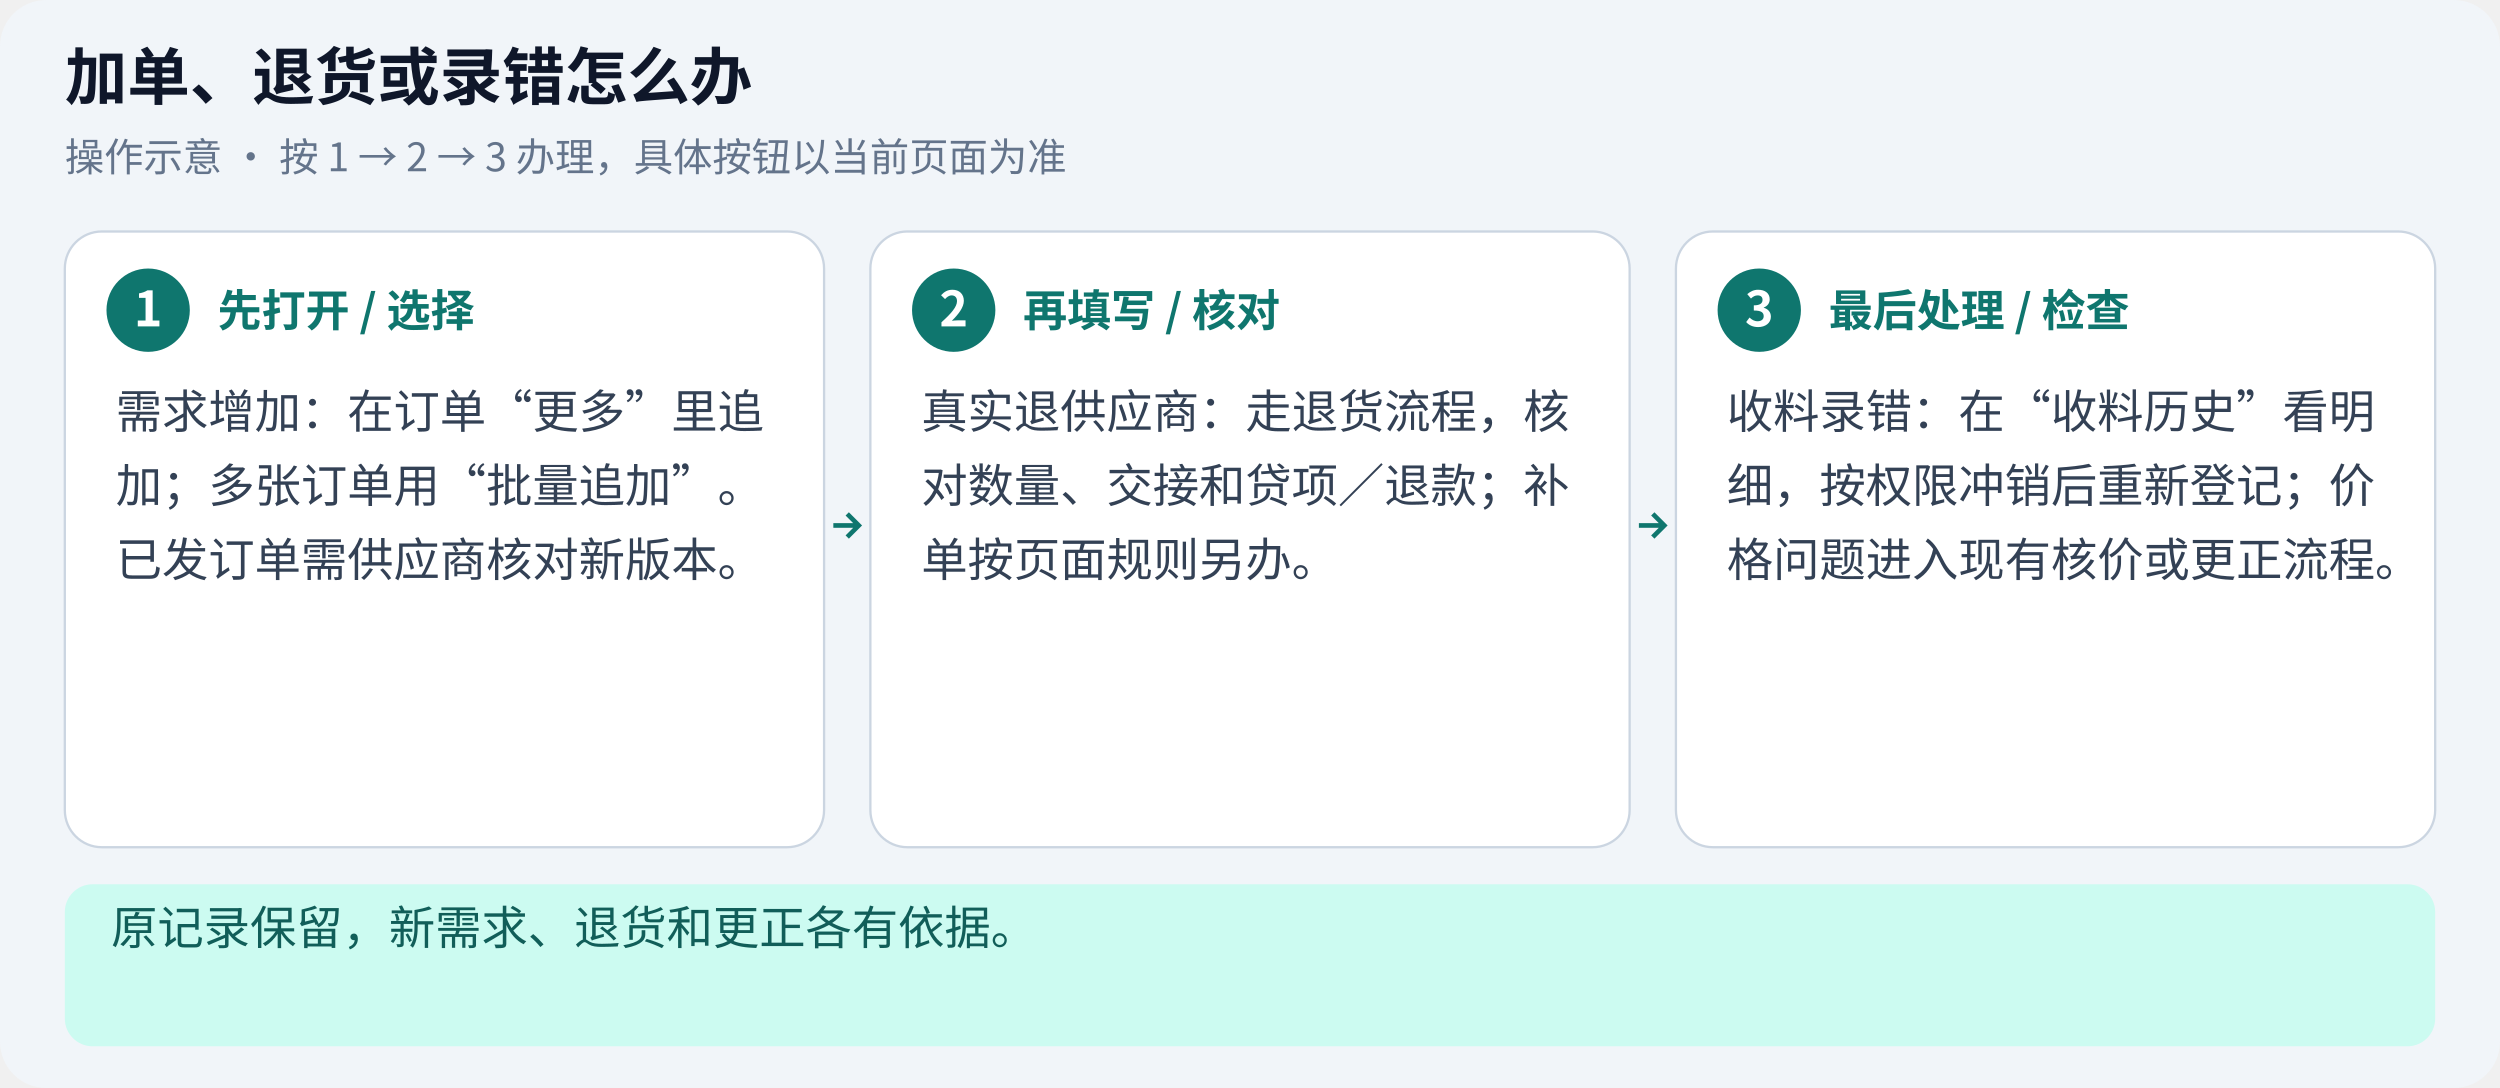
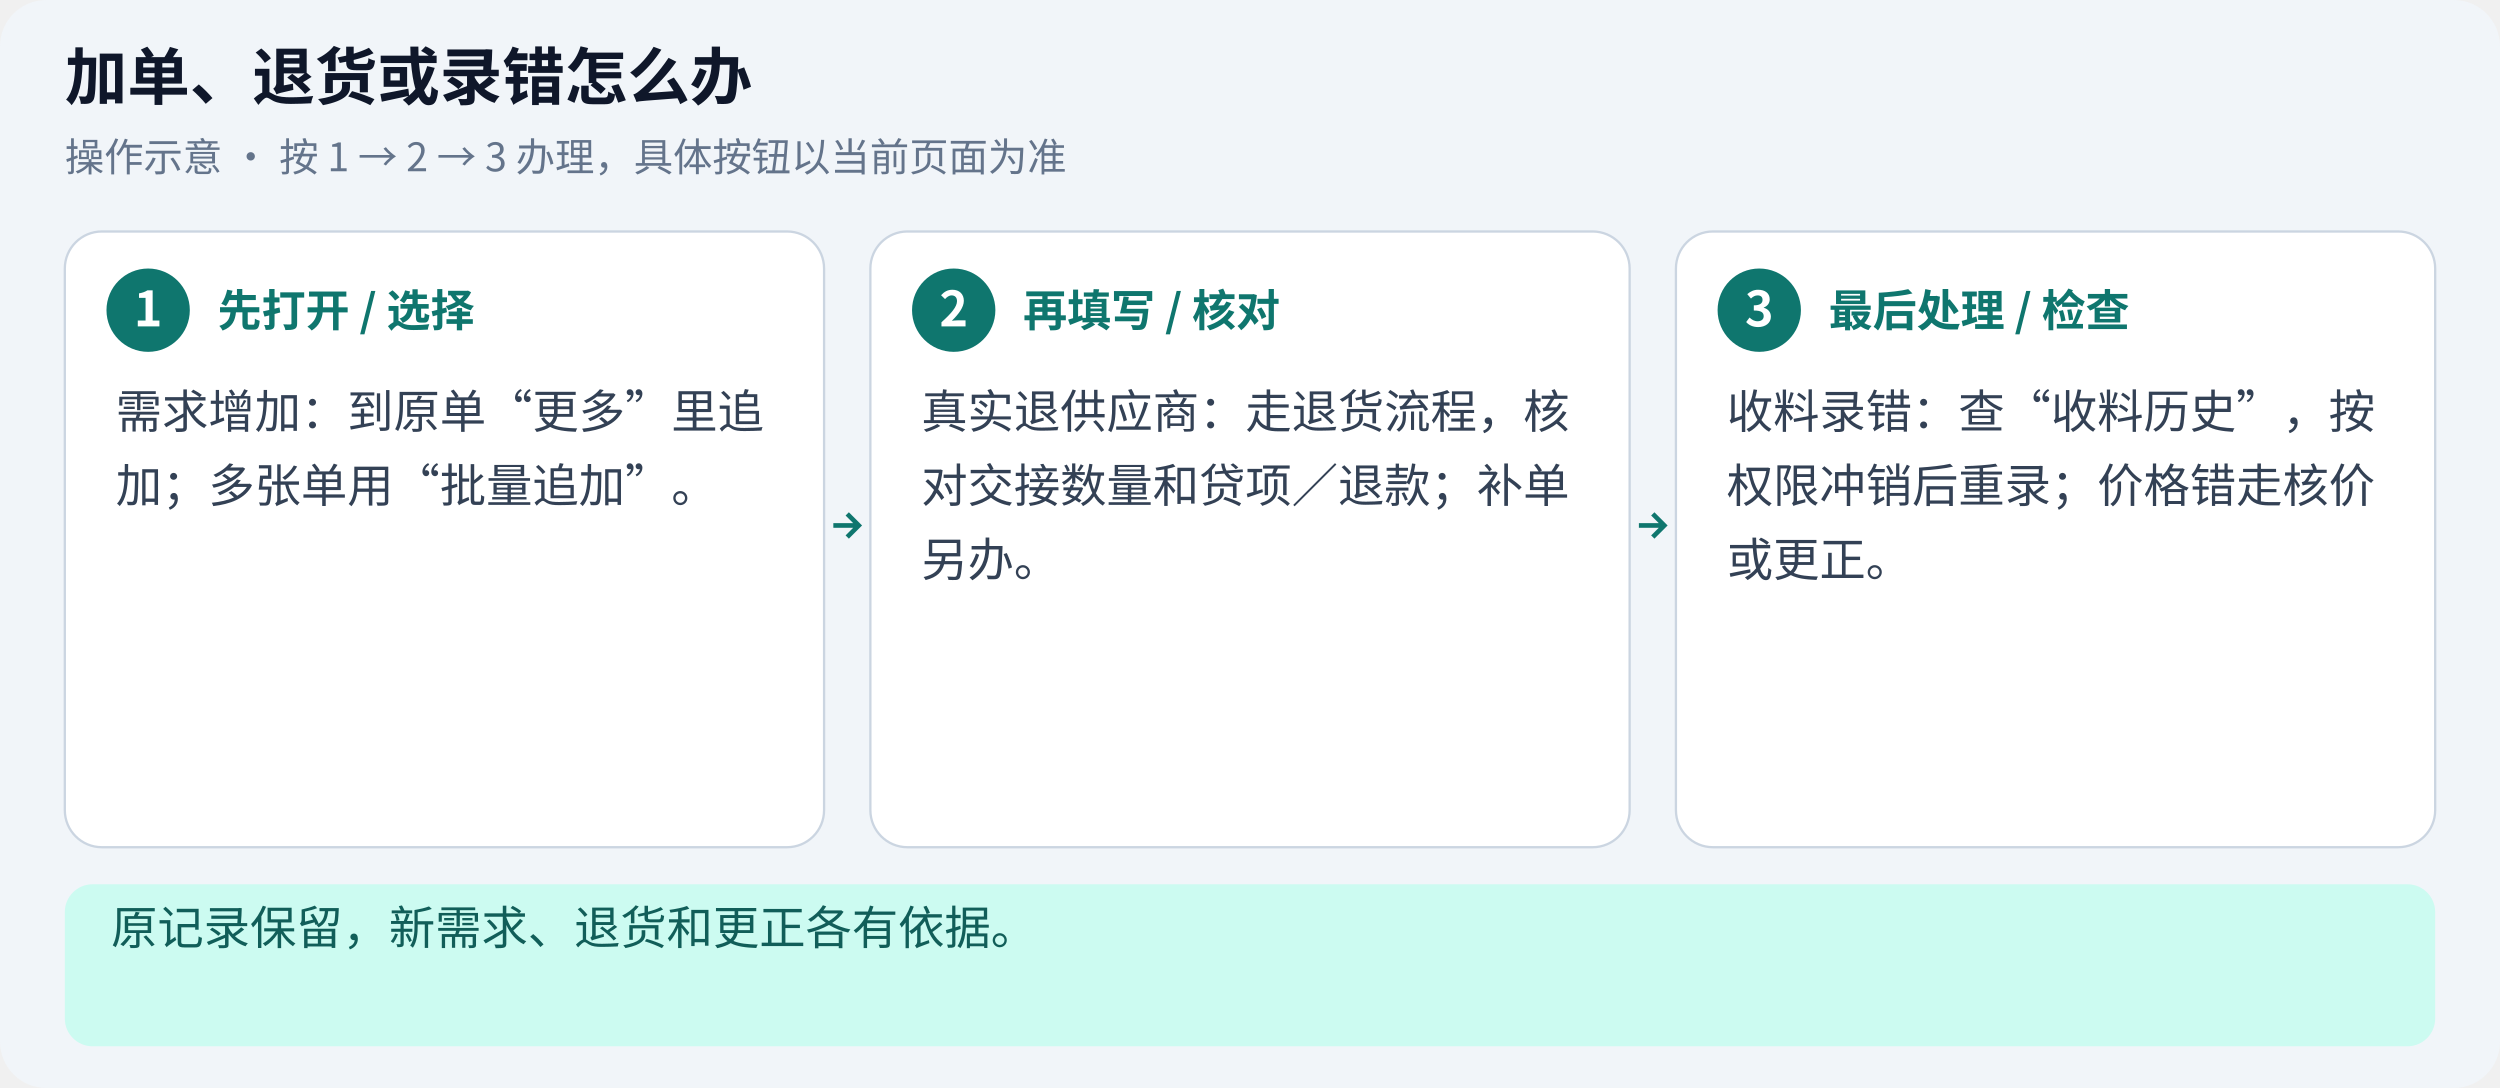
<svg xmlns="http://www.w3.org/2000/svg" width="1080" height="470" viewBox="0 0 1080 470" role="img" aria-labelledby="title desc">
  <rect width="1080" height="470" rx="20" fill="#f1f5f9" />
  <g font-family="Microsoft YaHei, Noto Sans CJK SC, sans-serif">
    <text x="28" y="43" font-size="27" font-weight="700" fill="#0f172a">加单、退货或录错怎么办</text>
    <text x="28" y="74" font-size="17" fill="#64748b">操作示意 · 按 1 → 2 → 3 办理，具体按钮以当前页面为准</text>
    <rect x="28" y="100" width="328" height="266" rx="16" fill="white" stroke="#cbd5e1" />
    <circle cx="64" cy="134" r="18" fill="#0f766e" />
    <text x="64" y="141" text-anchor="middle" fill="white" font-size="21" font-weight="700">1</text>
    <text x="94" y="141" fill="#0f766e" font-size="19" font-weight="700">先打开 / 选择</text>
    <text x="50" y="185" font-size="20" fill="#334155">
-       <tspan x="50" dy="0">需求增加：在订单“更多”里追</tspan>
-       <tspan x="50" dy="32">加；多张订单用“批量追加”。</tspan>
-       <tspan x="50" dy="32">已发订单需供应商核对新版本。</tspan>
+       <tspan x="50" dy="0">需求增加：到原单“更多”里追</tspan>
+       <tspan x="50" dy="32">加；多张单用“批量追加”。</tspan>
    </text>
    <path d="M360 227 h10 m-4 -5 5 5 -5 5" stroke="#0f766e" fill="none" stroke-width="2" />
    <rect x="376" y="100" width="328" height="266" rx="16" fill="white" stroke="#cbd5e1" />
    <circle cx="412" cy="134" r="18" fill="#0f766e" />
    <text x="412" y="141" text-anchor="middle" fill="white" font-size="21" font-weight="700">2</text>
    <text x="442" y="141" fill="#0f766e" font-size="19" font-weight="700">再填写 / 核对</text>
    <text x="398" y="185" font-size="20" fill="#334155">
      <tspan x="398" dy="0">真实退供应商：走退货流程，核</tspan>
-       <tspan x="398" dy="32">对数量、交接和贷项／退款；补</tspan>
-       <tspan x="398" dy="32">单按页面规则另办。</tspan>
+       <tspan x="398" dy="32">对交接数量和贷项／退款；补单</tspan>
+       <tspan x="398" dy="32">另办。</tspan>
    </text>
    <path d="M708 227 h10 m-4 -5 5 5 -5 5" stroke="#0f766e" fill="none" stroke-width="2" />
    <rect x="724" y="100" width="328" height="266" rx="16" fill="white" stroke="#cbd5e1" />
    <circle cx="760" cy="134" r="18" fill="#0f766e" />
    <text x="760" y="141" text-anchor="middle" fill="white" font-size="21" font-weight="700">3</text>
    <text x="790" y="141" fill="#0f766e" font-size="19" font-weight="700">最后处理 / 检查</text>
    <text x="746" y="185" font-size="20" fill="#334155">
-       <tspan x="746" dy="0">收料录错：在“收料历史”看明</tspan>
-       <tspan x="746" dy="32">细，按权限冲销后重新登记；价</tspan>
-       <tspan x="746" dy="32">格问题进入现有核价或更正流程。</tspan>
+       <tspan x="746" dy="0">收料录错：查“收料历史”，按</tspan>
+       <tspan x="746" dy="32">权限冲销后重录；价格错走核价</tspan>
+       <tspan x="746" dy="32">或更正。</tspan>
    </text>
    <rect x="28" y="382" width="1024" height="70" rx="12" fill="#ccfbf1" />
    <text x="48" y="408" font-size="20" fill="#115e59">
      <tspan x="48" dy="0">原记录保留，新需求、退货和更正各有依据。</tspan>
    </text>
  </g>
</svg>
